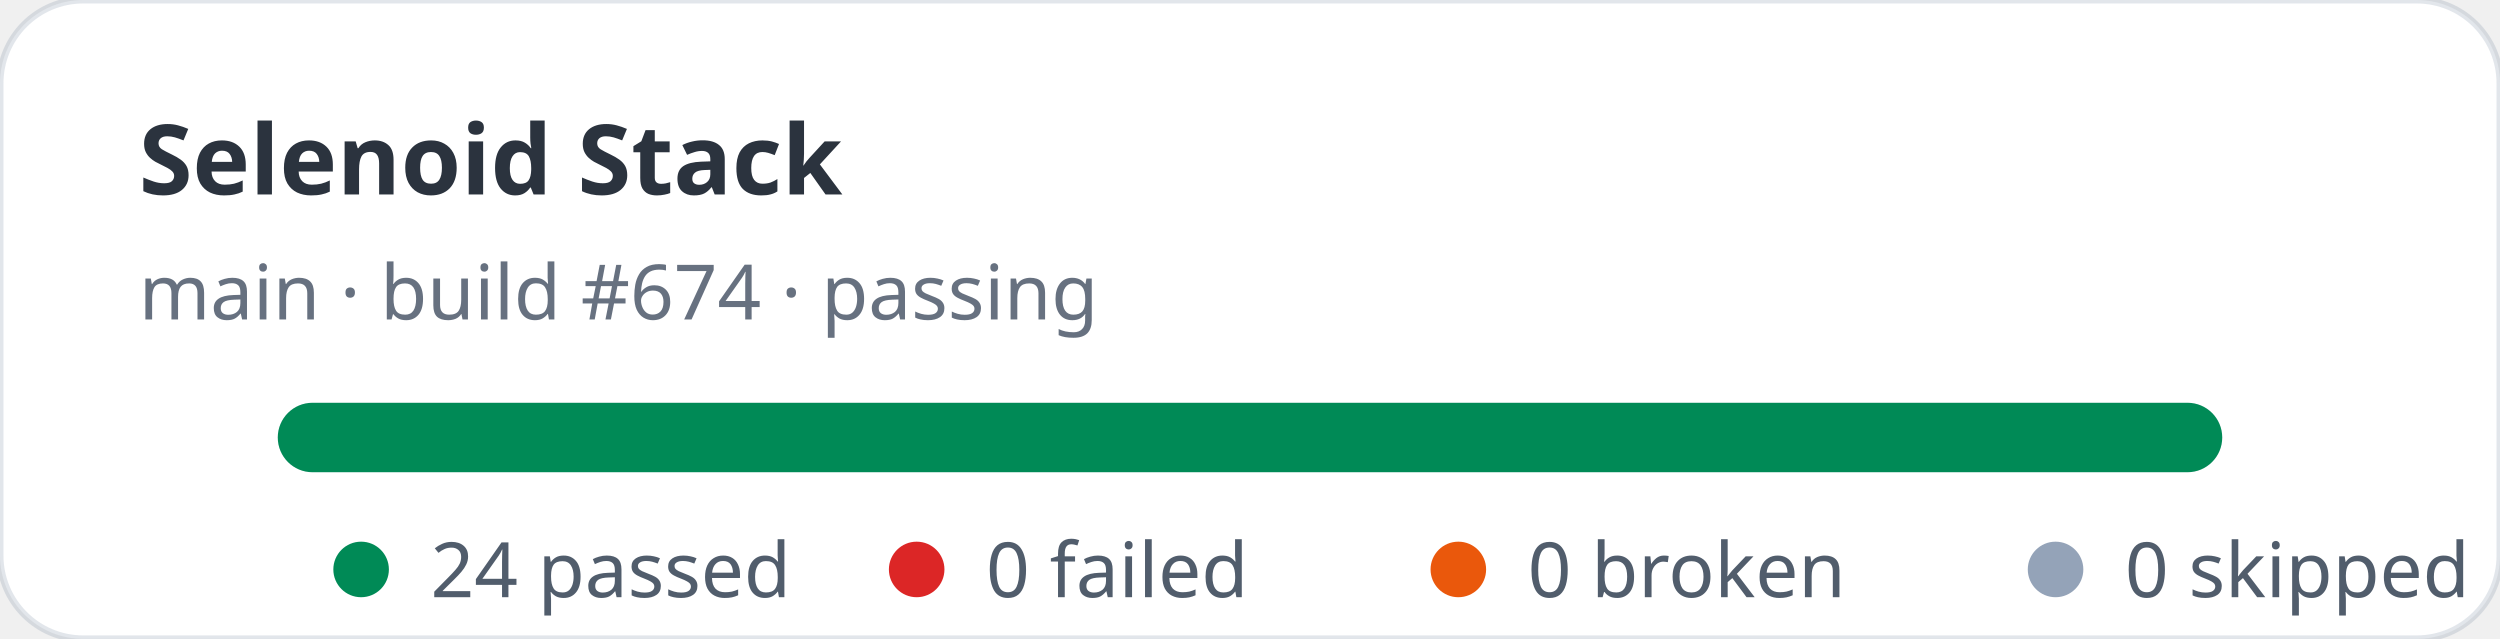
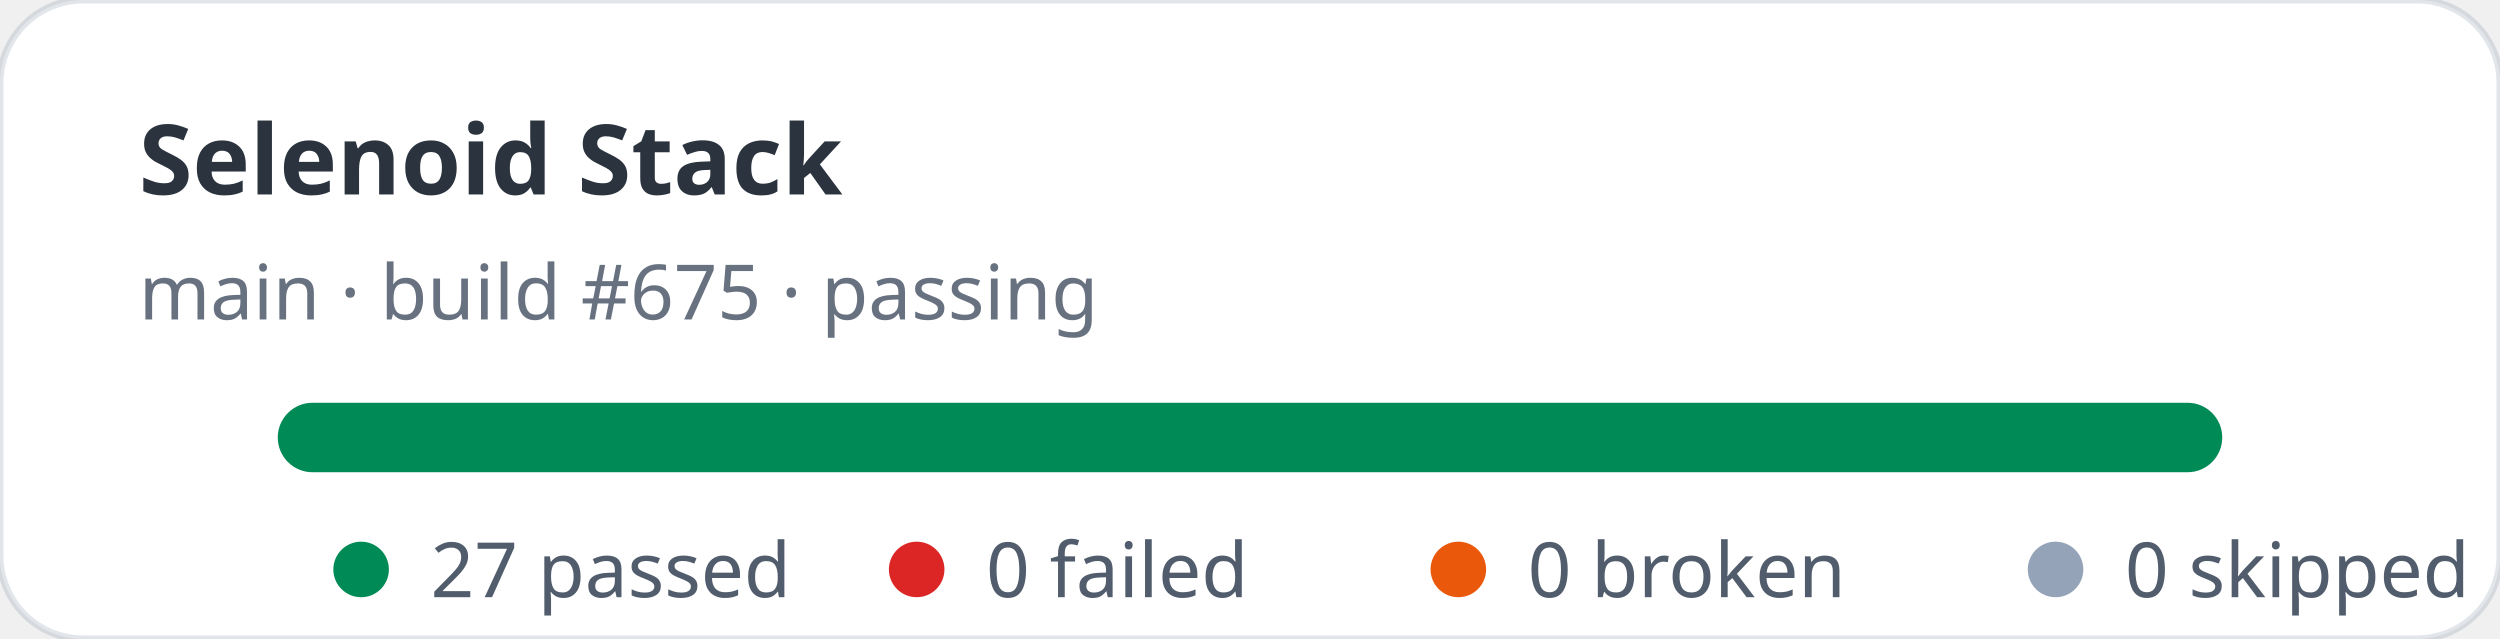
- <svg xmlns="http://www.w3.org/2000/svg" width="360" height="92" viewBox="0 0 360 92" role="img" aria-label="Selenoid Stack stats: 24 passed, 0 failed">
+ <svg xmlns="http://www.w3.org/2000/svg" width="360" height="92" viewBox="0 0 360 92" role="img" aria-label="Selenoid Stack stats: 27 passed, 0 failed">
  <rect width="360" height="92" rx="12" fill="#ffffff" stroke="rgba(11,48,86,0.12)" />
  <text x="20" y="28" fill="rgba(1,10,24,0.83)" font-family="ui-sans-serif,system-ui,sans-serif" font-size="14" font-weight="700">Selenoid Stack</text>
-   <text x="20" y="46" fill="rgba(2,19,44,0.6)" font-family="ui-sans-serif,system-ui,sans-serif" font-size="11">main · build #674 · passing</text>
+   <text x="20" y="46" fill="rgba(2,19,44,0.6)" font-family="ui-sans-serif,system-ui,sans-serif" font-size="11">main · build #675 · passing</text>
  <rect x="40" y="58" width="280" height="10" rx="5" fill="#e2e8f0" />
  <rect x="40" y="58" width="280" height="10" rx="5" fill="#008a56" />
  <g font-family="ui-sans-serif,system-ui,sans-serif" font-size="11" fill="rgba(1,18,40,0.68)">
    <circle cx="52" cy="82" r="4" fill="#008a56" />
-     <text x="62" y="86">24 passed</text>
+     <text x="62" y="86">27 passed</text>
    <circle cx="132" cy="82" r="4" fill="#dc2626" />
    <text x="142" y="86">0 failed</text>
    <circle cx="210" cy="82" r="4" fill="#ea580c" />
    <text x="220" y="86">0 broken</text>
    <circle cx="296" cy="82" r="4" fill="#94a3b8" />
    <text x="306" y="86">0 skipped</text>
  </g>
</svg>
